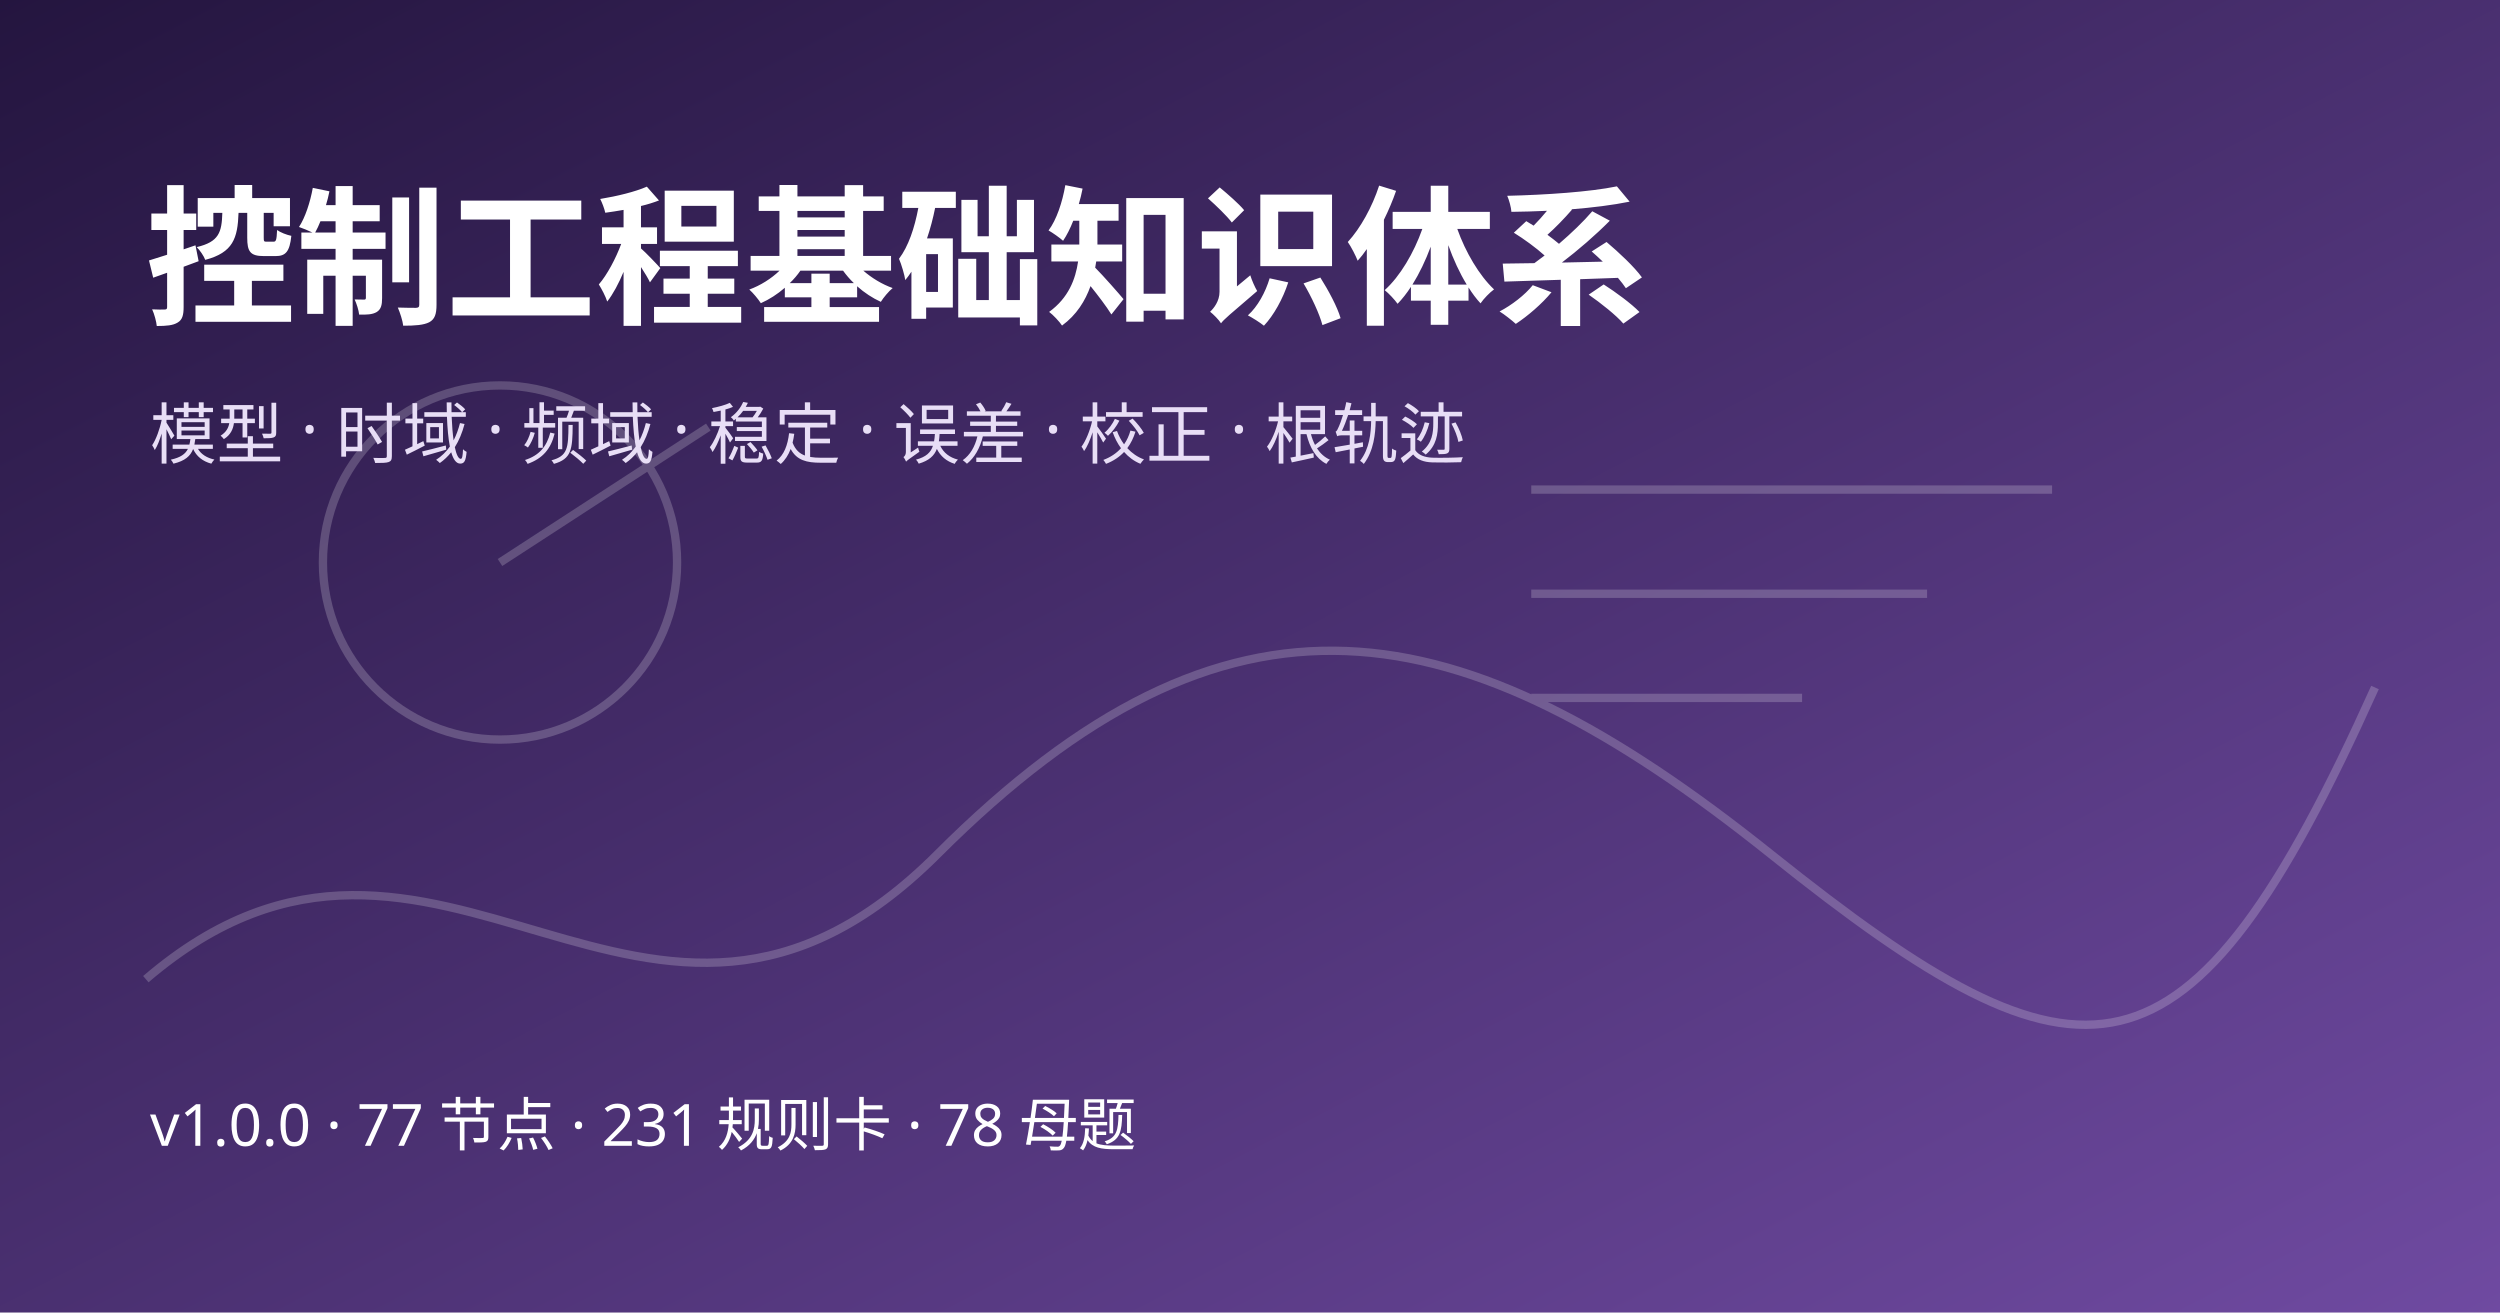
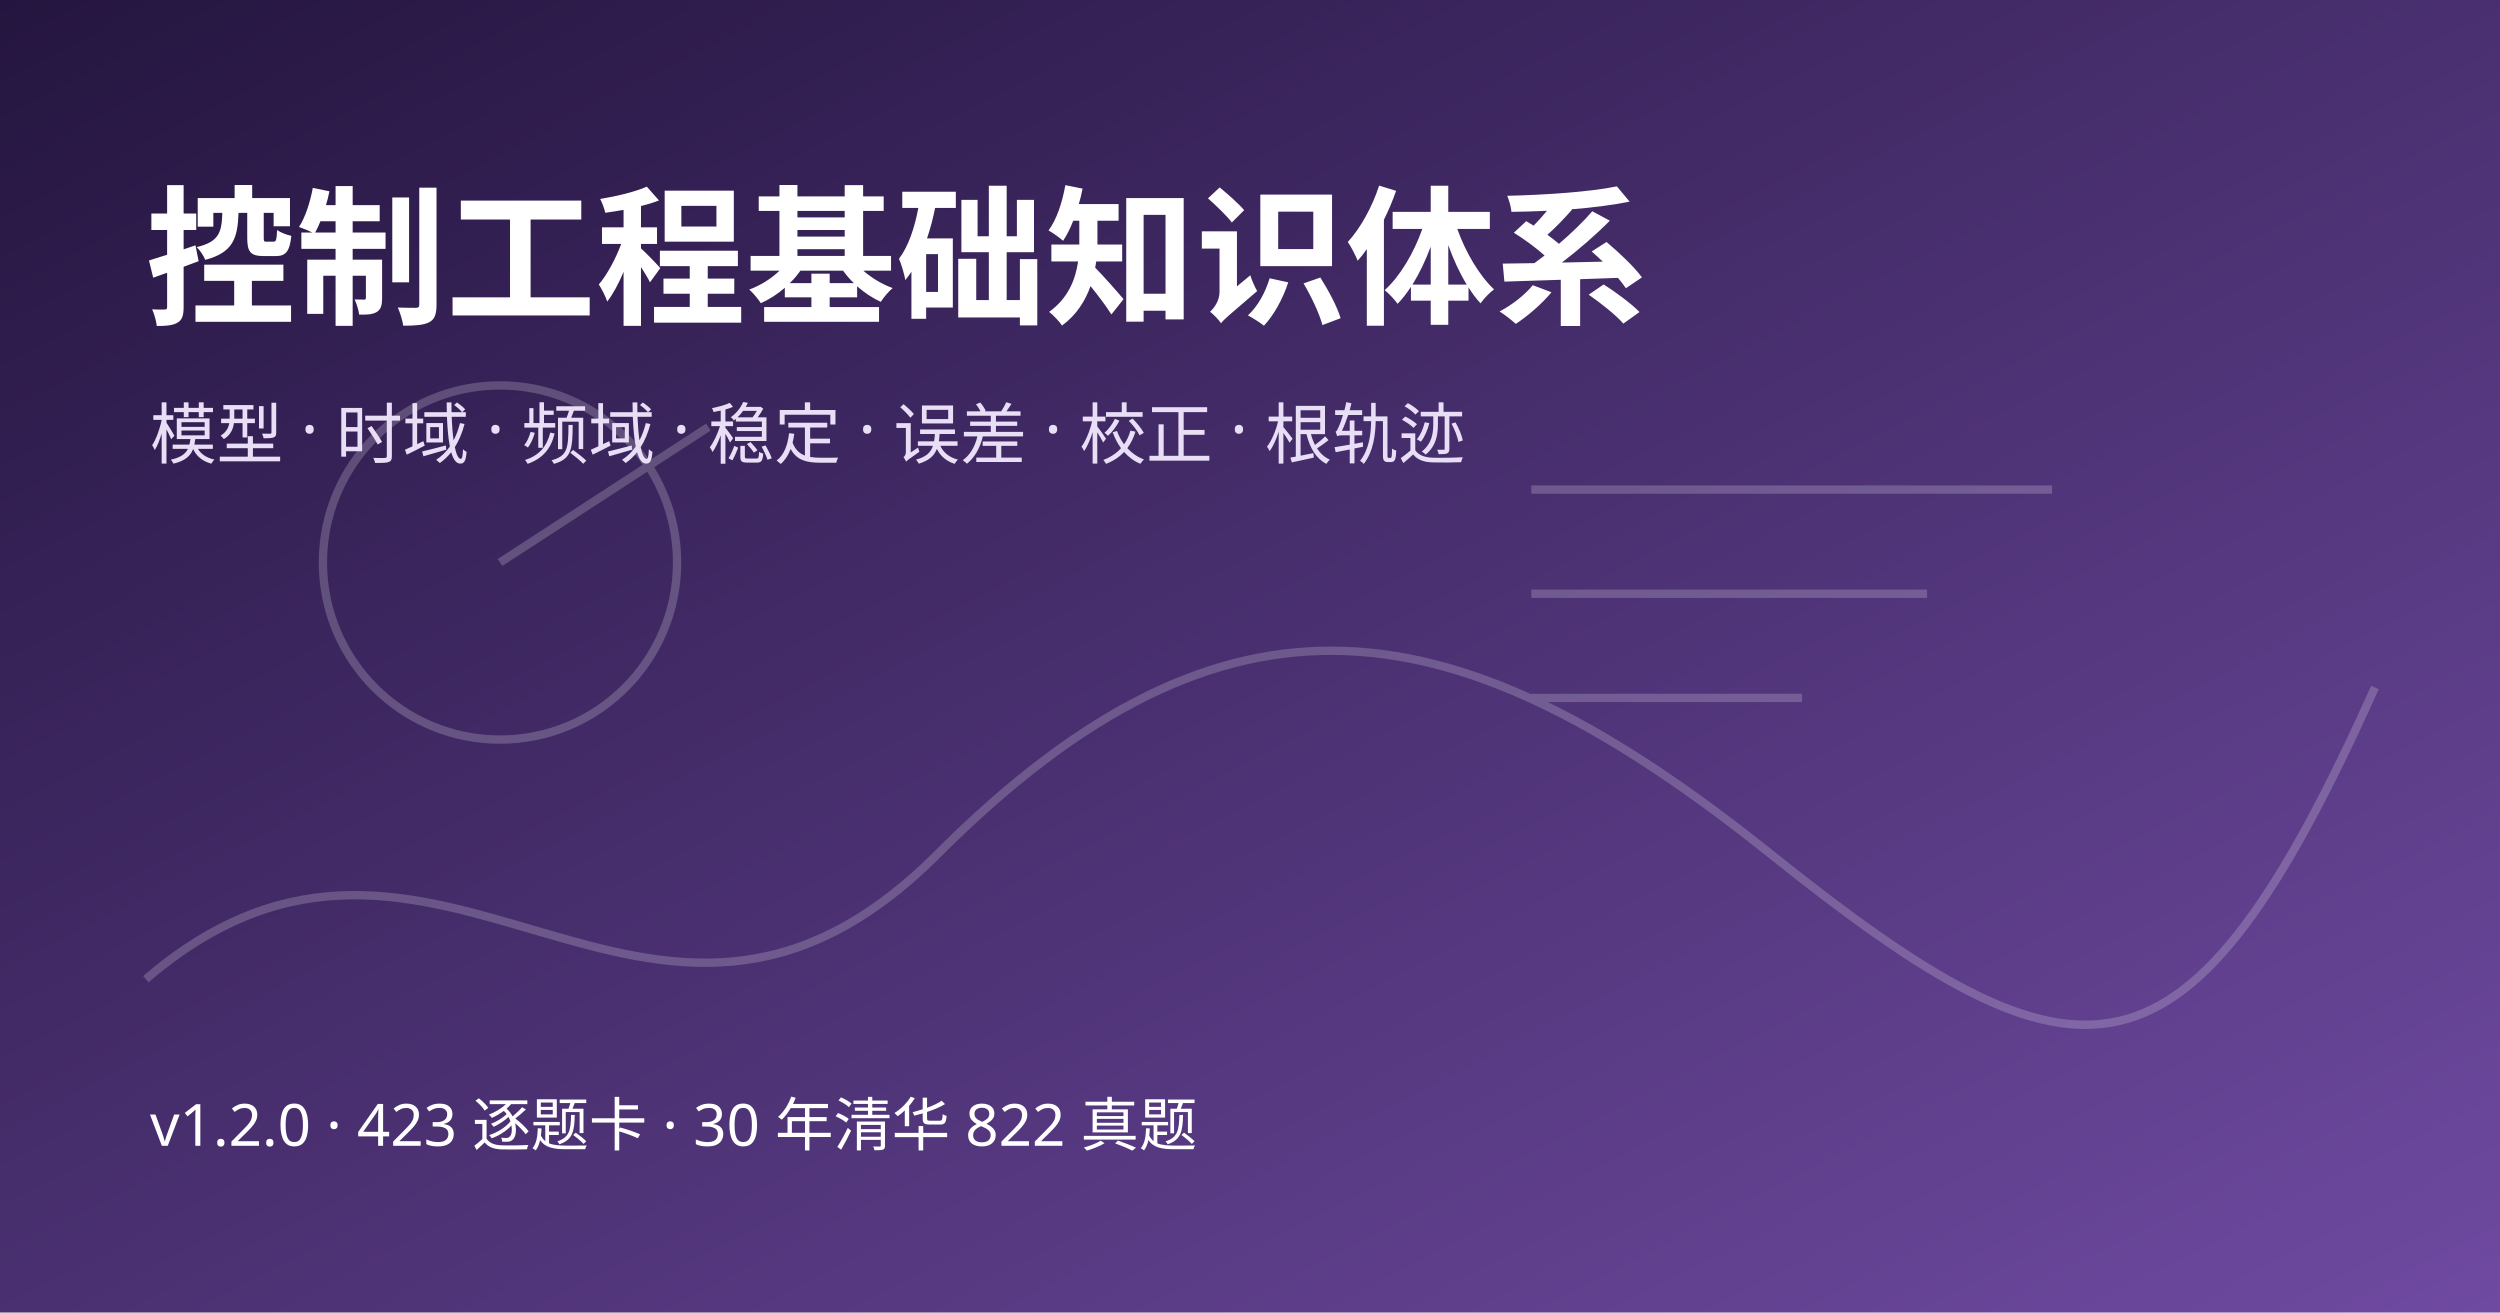
<svg xmlns="http://www.w3.org/2000/svg" width="1200" height="630" viewBox="0 0 1200 630">
  <defs>
    <linearGradient id="g" x1="0" y1="0" x2="1" y2="1">
      <stop offset="0%" stop-color="#24153f" />
      <stop offset="100%" stop-color="#6f4aa1" />
    </linearGradient>
  </defs>
  <rect width="1200" height="630" fill="url(#g)" />
  <g fill="none" stroke="#ffffff" opacity="0.20" stroke-width="4">
    <path d="M70 470 C210 350 310 550 450 410 S700 290 850 410 S1050 530 1140 330" />
    <circle cx="240" cy="270" r="85" />
    <line x1="240" y1="270" x2="340" y2="205" />
    <path d="M735 235 h250" />
    <path d="M735 285 h190" />
    <path d="M735 335 h130" />
  </g>
  <text x="70" y="150" fill="#fff" font-family="sans-serif" font-size="72" font-weight="700">控制工程基础知识体系</text>
  <text x="72" y="220" fill="#e8def6" font-family="sans-serif" font-size="32">模型 · 时域 · 频域 · 稳定 · 误差 · 校正 · 根轨迹</text>
-   <text x="72" y="550" fill="#fff" font-family="sans-serif" font-size="28">v1.0.0  ·  77 节点  ·  231 规则卡  ·  78 母题</text>
+   <text x="72" y="550" fill="#fff" font-family="sans-serif" font-size="28">v1.2.0  ·  423 逐题卡  ·  30 年清华 822 真题</text>
</svg>
